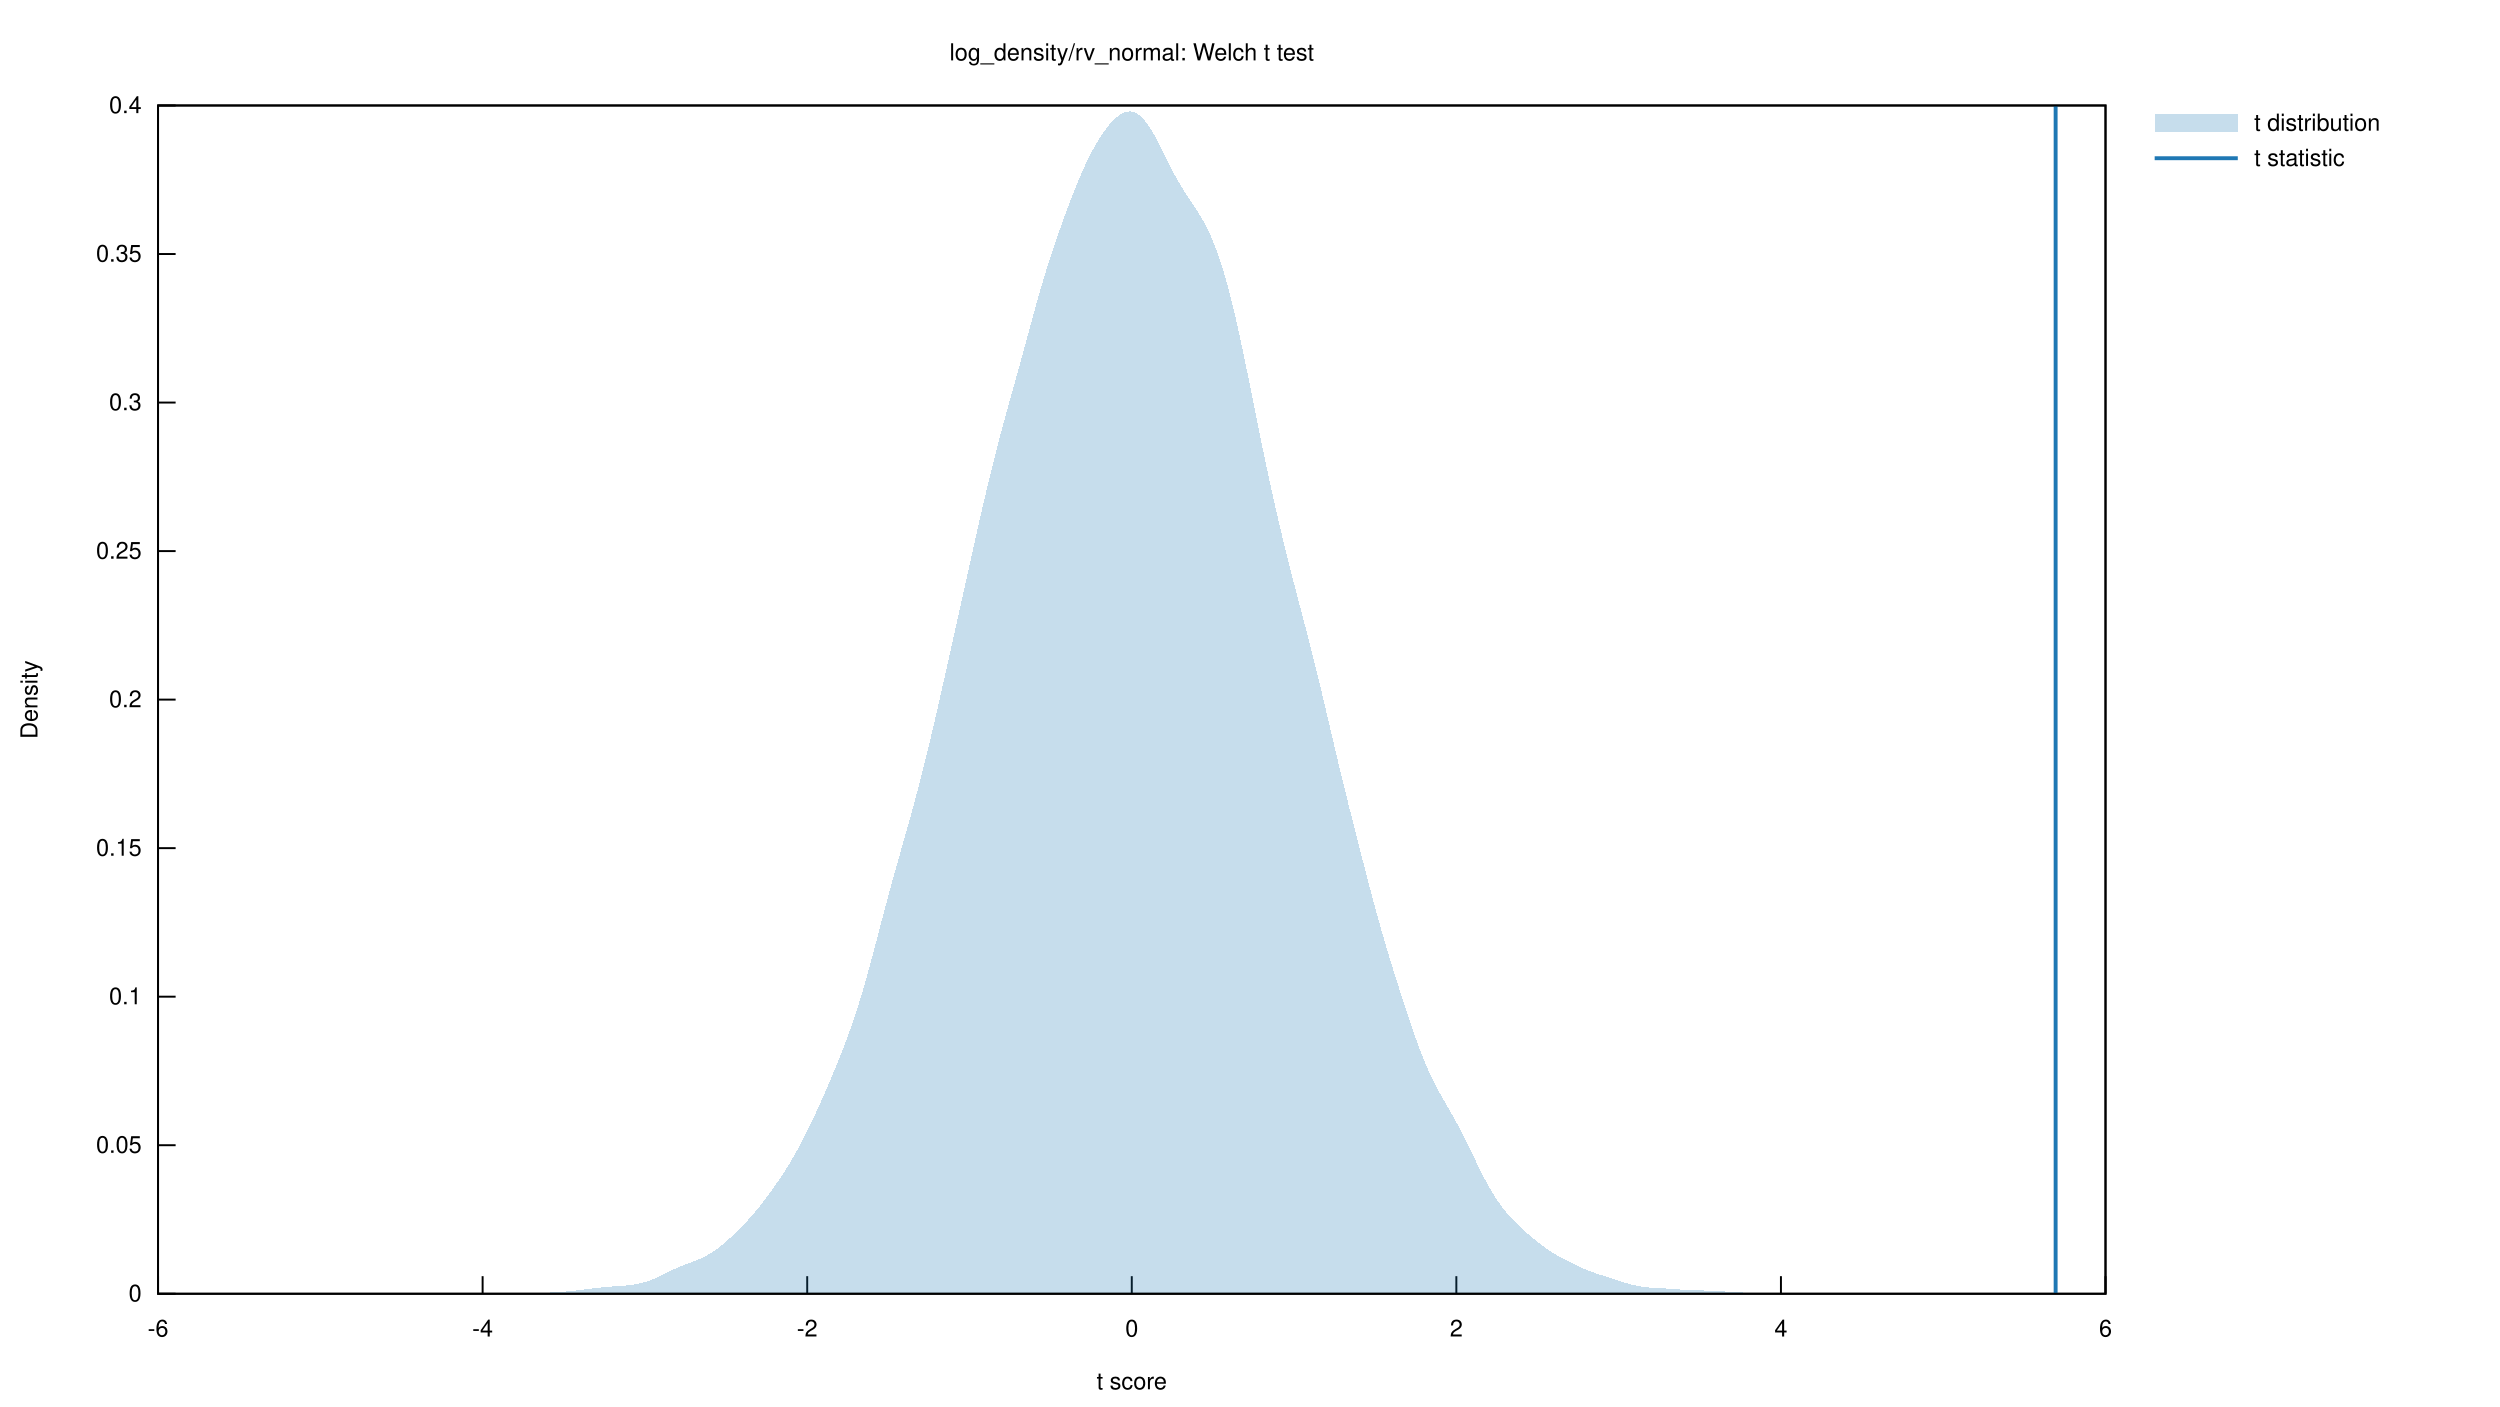
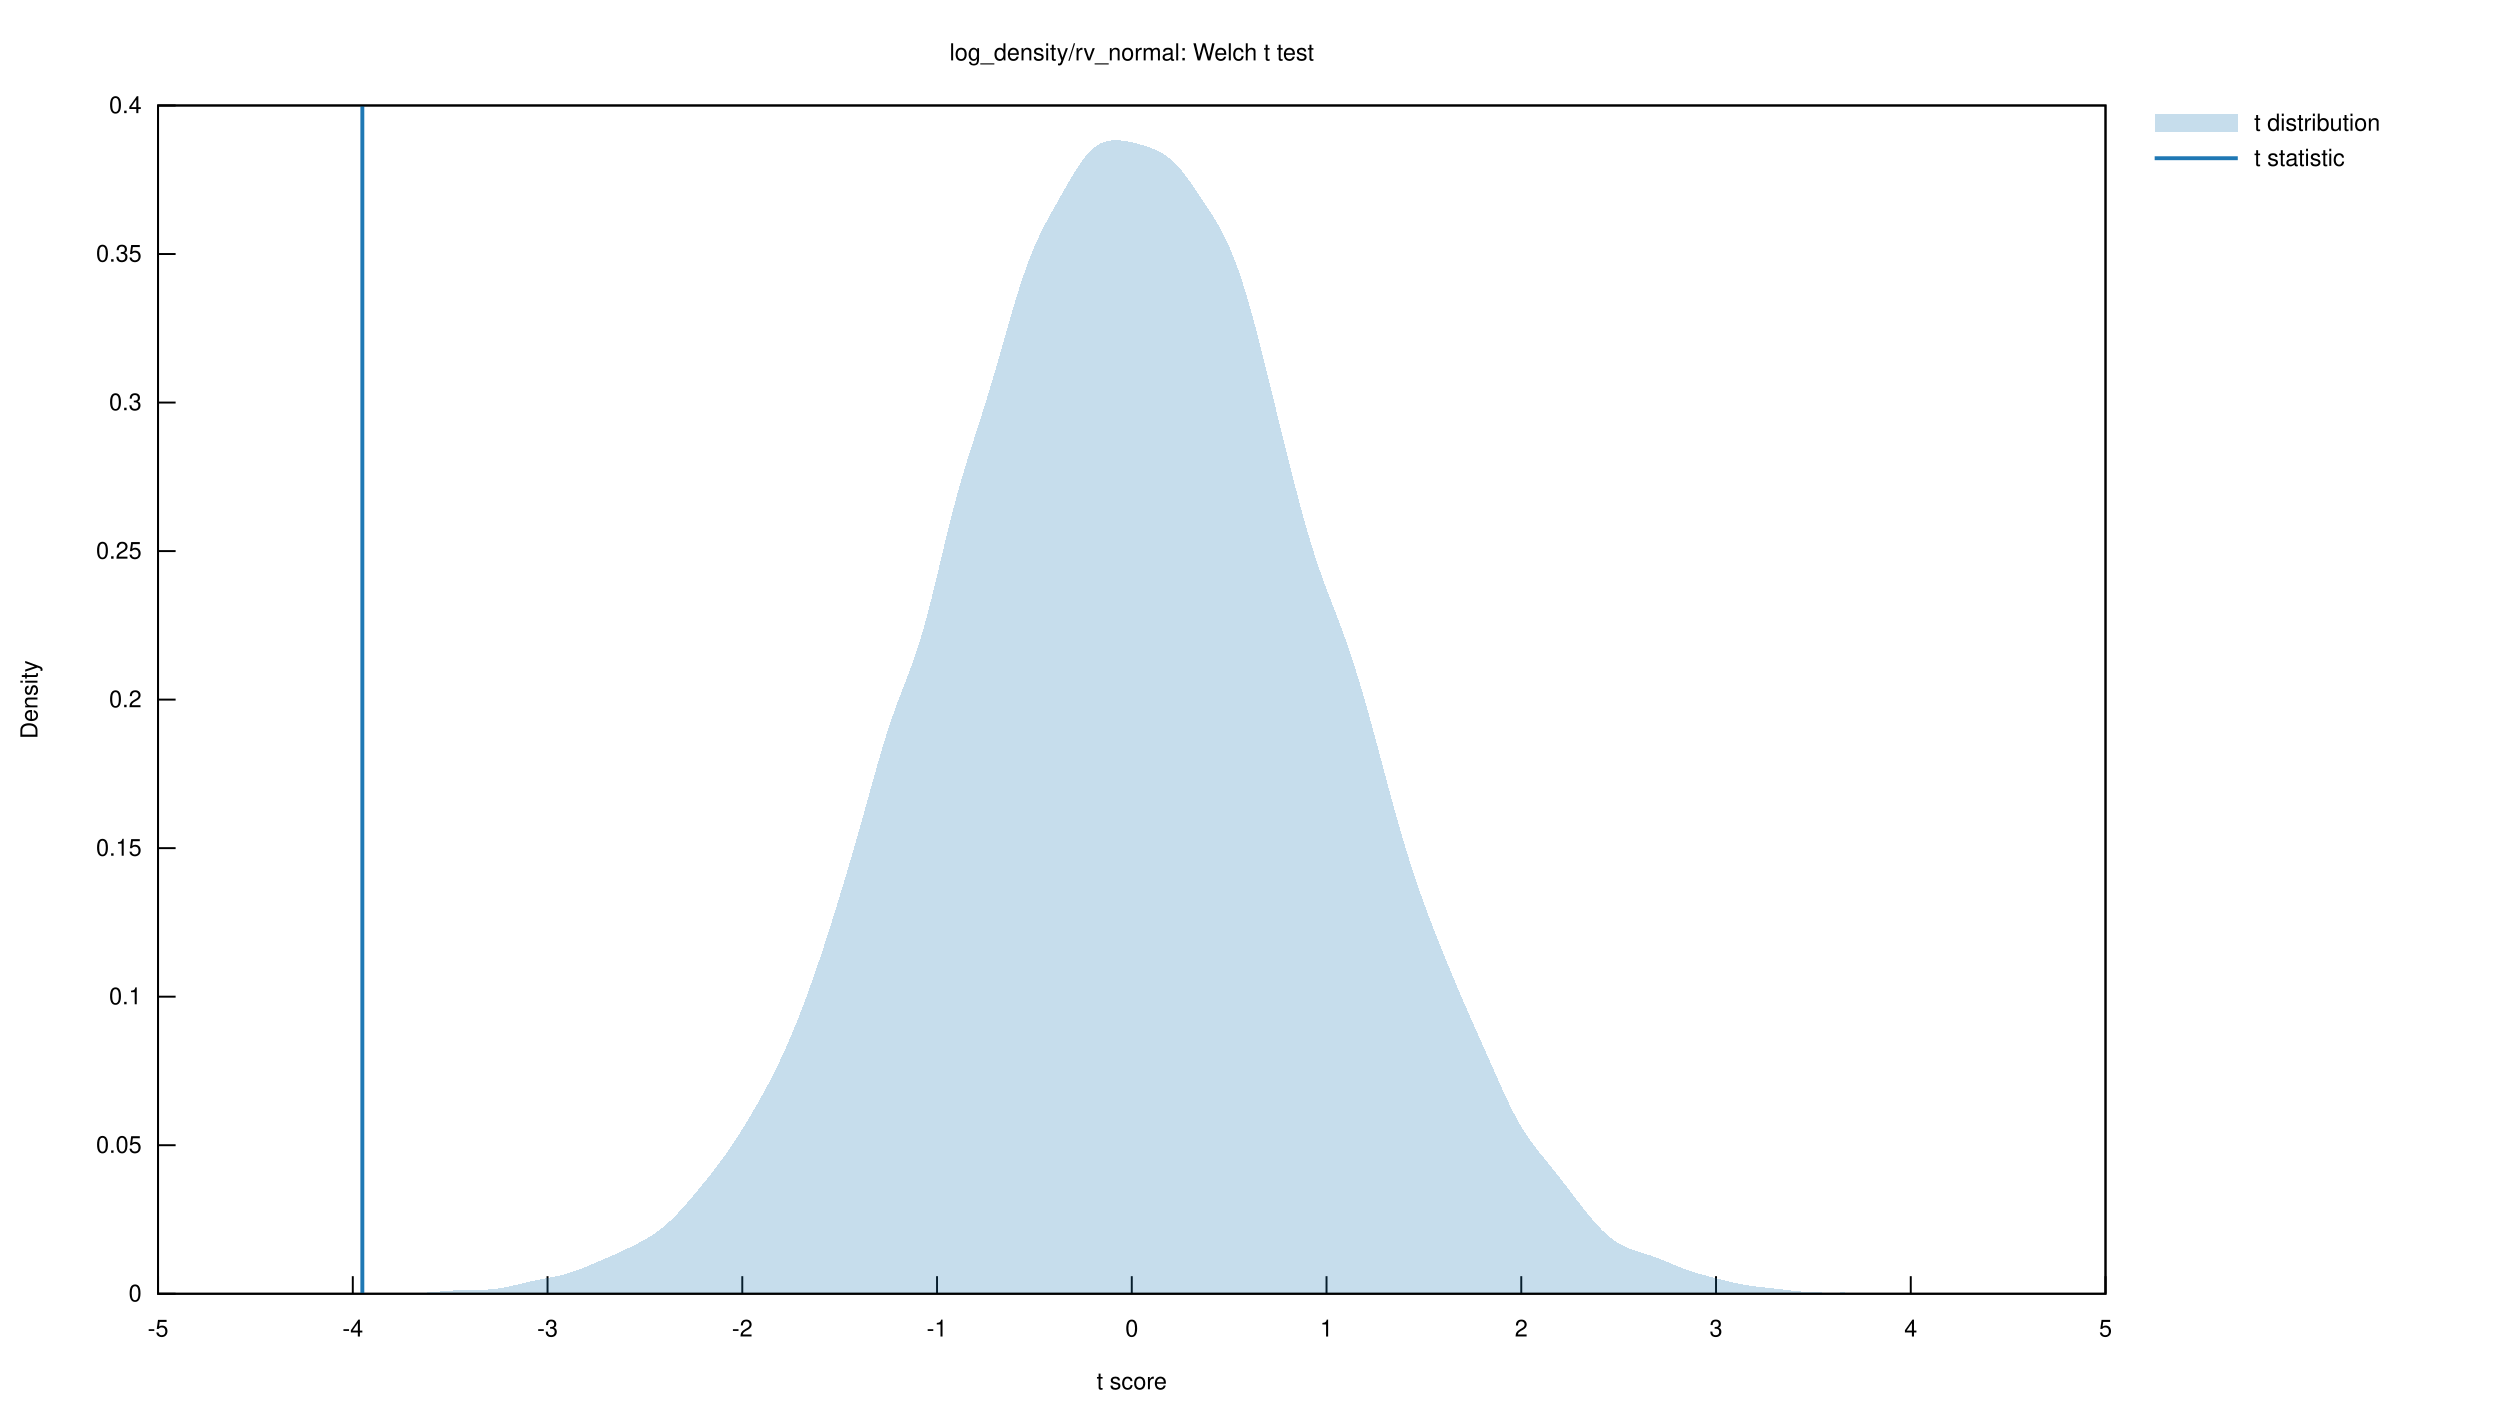
<svg xmlns="http://www.w3.org/2000/svg" xmlns:xlink="http://www.w3.org/1999/xlink" viewBox="0 0 1280 720">
  <g id="gnuplot_canvas">
    <rect x="0" y="0" width="1280" height="720" fill="none" />
    <defs>
      <circle id="gpDot" r="0.5" stroke-width="0.5" stroke="currentColor" />
      <path id="gpPt0" stroke-width="0.222" stroke="currentColor" d="M-1,0 h2 M0,-1 v2" />
      <path id="gpPt1" stroke-width="0.222" stroke="currentColor" d="M-1,-1 L1,1 M1,-1 L-1,1" />
      <path id="gpPt2" stroke-width="0.222" stroke="currentColor" d="M-1,0 L1,0 M0,-1 L0,1 M-1,-1 L1,1 M-1,1 L1,-1" />
      <rect id="gpPt3" stroke-width="0.222" stroke="currentColor" x="-1" y="-1" width="2" height="2" />
      <rect id="gpPt4" stroke-width="0.222" stroke="currentColor" fill="currentColor" x="-1" y="-1" width="2" height="2" />
      <circle id="gpPt5" stroke-width="0.222" stroke="currentColor" cx="0" cy="0" r="1" />
      <use xlink:href="#gpPt5" id="gpPt6" fill="currentColor" stroke="none" />
      <path id="gpPt7" stroke-width="0.222" stroke="currentColor" d="M0,-1.33 L-1.33,0.67 L1.33,0.67 z" />
      <use xlink:href="#gpPt7" id="gpPt8" fill="currentColor" stroke="none" />
      <use xlink:href="#gpPt7" id="gpPt9" stroke="currentColor" transform="rotate(180)" />
      <use xlink:href="#gpPt9" id="gpPt10" fill="currentColor" stroke="none" />
      <use xlink:href="#gpPt3" id="gpPt11" stroke="currentColor" transform="rotate(45)" />
      <use xlink:href="#gpPt11" id="gpPt12" fill="currentColor" stroke="none" />
      <path id="gpPt13" stroke-width="0.222" stroke="currentColor" d="M0,1.330 L1.265,0.411 L0.782,-1.067 L-0.782,-1.076 L-1.265,0.411 z" />
      <use xlink:href="#gpPt13" id="gpPt14" fill="currentColor" stroke="none" />
      <filter id="textbox" filterUnits="objectBoundingBox" x="0" y="0" height="1" width="1">
        <feFlood flood-color="white" flood-opacity="1" result="bgnd" />
        <feComposite in="SourceGraphic" in2="bgnd" operator="atop" />
      </filter>
      <filter id="greybox" filterUnits="objectBoundingBox" x="0" y="0" height="1" width="1">
        <feFlood flood-color="lightgrey" flood-opacity="1" result="grey" />
        <feComposite in="SourceGraphic" in2="grey" operator="atop" />
      </filter>
    </defs>
    <g fill="none" color="white" stroke="currentColor" stroke-width="1.00" stroke-linecap="butt" stroke-linejoin="miter">
</g>
    <g fill="none" color="black" stroke="currentColor" stroke-width="1.00" stroke-linecap="butt" stroke-linejoin="miter">
      <path stroke="black" d="M80.92,662.40 L89.92,662.40  " />
      <g transform="translate(72.53,666.30)" stroke="none" fill="black" font-family="Helvetica" font-size="12.00" text-anchor="end">
        <text>
          <tspan font-family="Helvetica"> 0</tspan>
        </text>
      </g>
    </g>
    <g fill="none" color="black" stroke="currentColor" stroke-width="1.00" stroke-linecap="butt" stroke-linejoin="miter">
      <path stroke="black" d="M80.92,586.35 L89.92,586.35  " />
      <g transform="translate(72.53,590.25)" stroke="none" fill="black" font-family="Helvetica" font-size="12.00" text-anchor="end">
        <text>
          <tspan font-family="Helvetica"> 0.05</tspan>
        </text>
      </g>
    </g>
    <g fill="none" color="black" stroke="currentColor" stroke-width="1.00" stroke-linecap="butt" stroke-linejoin="miter">
      <path stroke="black" d="M80.92,510.30 L89.92,510.30  " />
      <g transform="translate(72.53,514.20)" stroke="none" fill="black" font-family="Helvetica" font-size="12.00" text-anchor="end">
        <text>
          <tspan font-family="Helvetica"> 0.1</tspan>
        </text>
      </g>
    </g>
    <g fill="none" color="black" stroke="currentColor" stroke-width="1.00" stroke-linecap="butt" stroke-linejoin="miter">
      <path stroke="black" d="M80.92,434.25 L89.92,434.25  " />
      <g transform="translate(72.53,438.15)" stroke="none" fill="black" font-family="Helvetica" font-size="12.00" text-anchor="end">
        <text>
          <tspan font-family="Helvetica"> 0.15</tspan>
        </text>
      </g>
    </g>
    <g fill="none" color="black" stroke="currentColor" stroke-width="1.00" stroke-linecap="butt" stroke-linejoin="miter">
      <path stroke="black" d="M80.92,358.20 L89.92,358.20  " />
      <g transform="translate(72.53,362.10)" stroke="none" fill="black" font-family="Helvetica" font-size="12.00" text-anchor="end">
        <text>
          <tspan font-family="Helvetica"> 0.2</tspan>
        </text>
      </g>
    </g>
    <g fill="none" color="black" stroke="currentColor" stroke-width="1.00" stroke-linecap="butt" stroke-linejoin="miter">
      <path stroke="black" d="M80.92,282.16 L89.92,282.16  " />
      <g transform="translate(72.53,286.06)" stroke="none" fill="black" font-family="Helvetica" font-size="12.00" text-anchor="end">
        <text>
          <tspan font-family="Helvetica"> 0.25</tspan>
        </text>
      </g>
    </g>
    <g fill="none" color="black" stroke="currentColor" stroke-width="1.00" stroke-linecap="butt" stroke-linejoin="miter">
      <path stroke="black" d="M80.92,206.11 L89.92,206.11  " />
      <g transform="translate(72.53,210.01)" stroke="none" fill="black" font-family="Helvetica" font-size="12.00" text-anchor="end">
        <text>
          <tspan font-family="Helvetica"> 0.3</tspan>
        </text>
      </g>
    </g>
    <g fill="none" color="black" stroke="currentColor" stroke-width="1.00" stroke-linecap="butt" stroke-linejoin="miter">
      <path stroke="black" d="M80.92,130.06 L89.92,130.06  " />
      <g transform="translate(72.53,133.96)" stroke="none" fill="black" font-family="Helvetica" font-size="12.00" text-anchor="end">
        <text>
          <tspan font-family="Helvetica"> 0.35</tspan>
        </text>
      </g>
    </g>
    <g fill="none" color="black" stroke="currentColor" stroke-width="1.00" stroke-linecap="butt" stroke-linejoin="miter">
      <path stroke="black" d="M80.92,54.01 L89.92,54.01  " />
      <g transform="translate(72.53,57.91)" stroke="none" fill="black" font-family="Helvetica" font-size="12.00" text-anchor="end">
        <text>
          <tspan font-family="Helvetica"> 0.4</tspan>
        </text>
      </g>
    </g>
    <g fill="none" color="black" stroke="currentColor" stroke-width="1.00" stroke-linecap="butt" stroke-linejoin="miter">
      <path stroke="black" d="M80.92,662.40 L80.92,653.40  " />
      <g transform="translate(80.92,684.30)" stroke="none" fill="black" font-family="Helvetica" font-size="12.00" text-anchor="middle">
        <text>
-           <tspan font-family="Helvetica">-6</tspan>
-         </text>
-       </g>
-     </g>
-     <g fill="none" color="black" stroke="currentColor" stroke-width="1.00" stroke-linecap="butt" stroke-linejoin="miter">
-       <path stroke="black" d="M247.10,662.40 L247.10,653.40  " />
-       <g transform="translate(247.10,684.30)" stroke="none" fill="black" font-family="Helvetica" font-size="12.00" text-anchor="middle">
+           <tspan font-family="Helvetica">-5</tspan>
+         </text>
+       </g>
+     </g>
+     <g fill="none" color="black" stroke="currentColor" stroke-width="1.00" stroke-linecap="butt" stroke-linejoin="miter">
+       <path stroke="black" d="M180.63,662.40 L180.63,653.40  " />
+       <g transform="translate(180.63,684.30)" stroke="none" fill="black" font-family="Helvetica" font-size="12.00" text-anchor="middle">
        <text>
          <tspan font-family="Helvetica">-4</tspan>
        </text>
      </g>
    </g>
    <g fill="none" color="black" stroke="currentColor" stroke-width="1.00" stroke-linecap="butt" stroke-linejoin="miter">
-       <path stroke="black" d="M413.29,662.40 L413.29,653.40  " />
-       <g transform="translate(413.29,684.30)" stroke="none" fill="black" font-family="Helvetica" font-size="12.00" text-anchor="middle">
+       <path stroke="black" d="M280.34,662.40 L280.34,653.40  " />
+       <g transform="translate(280.34,684.30)" stroke="none" fill="black" font-family="Helvetica" font-size="12.00" text-anchor="middle">
+         <text>
+           <tspan font-family="Helvetica">-3</tspan>
+         </text>
+       </g>
+     </g>
+     <g fill="none" color="black" stroke="currentColor" stroke-width="1.00" stroke-linecap="butt" stroke-linejoin="miter">
+       <path stroke="black" d="M380.05,662.40 L380.05,653.40  " />
+       <g transform="translate(380.05,684.30)" stroke="none" fill="black" font-family="Helvetica" font-size="12.00" text-anchor="middle">
        <text>
          <tspan font-family="Helvetica">-2</tspan>
+         </text>
+       </g>
+     </g>
+     <g fill="none" color="black" stroke="currentColor" stroke-width="1.00" stroke-linecap="butt" stroke-linejoin="miter">
+       <path stroke="black" d="M479.76,662.40 L479.76,653.40  " />
+       <g transform="translate(479.76,684.30)" stroke="none" fill="black" font-family="Helvetica" font-size="12.00" text-anchor="middle">
+         <text>
+           <tspan font-family="Helvetica">-1</tspan>
        </text>
      </g>
    </g>
    <g fill="none" color="black" stroke="currentColor" stroke-width="1.00" stroke-linecap="butt" stroke-linejoin="miter">
      <path stroke="black" d="M579.47,662.40 L579.47,653.40  " />
      <g transform="translate(579.47,684.30)" stroke="none" fill="black" font-family="Helvetica" font-size="12.00" text-anchor="middle">
        <text>
          <tspan font-family="Helvetica"> 0</tspan>
        </text>
      </g>
    </g>
    <g fill="none" color="black" stroke="currentColor" stroke-width="1.00" stroke-linecap="butt" stroke-linejoin="miter">
-       <path stroke="black" d="M745.65,662.40 L745.65,653.40  " />
-       <g transform="translate(745.65,684.30)" stroke="none" fill="black" font-family="Helvetica" font-size="12.00" text-anchor="middle">
+       <path stroke="black" d="M679.18,662.40 L679.18,653.40  " />
+       <g transform="translate(679.18,684.30)" stroke="none" fill="black" font-family="Helvetica" font-size="12.00" text-anchor="middle">
+         <text>
+           <tspan font-family="Helvetica"> 1</tspan>
+         </text>
+       </g>
+     </g>
+     <g fill="none" color="black" stroke="currentColor" stroke-width="1.00" stroke-linecap="butt" stroke-linejoin="miter">
+       <path stroke="black" d="M778.89,662.40 L778.89,653.40  " />
+       <g transform="translate(778.89,684.30)" stroke="none" fill="black" font-family="Helvetica" font-size="12.00" text-anchor="middle">
        <text>
          <tspan font-family="Helvetica"> 2</tspan>
        </text>
      </g>
    </g>
    <g fill="none" color="black" stroke="currentColor" stroke-width="1.00" stroke-linecap="butt" stroke-linejoin="miter">
-       <path stroke="black" d="M911.84,662.40 L911.84,653.40  " />
-       <g transform="translate(911.84,684.30)" stroke="none" fill="black" font-family="Helvetica" font-size="12.00" text-anchor="middle">
+       <path stroke="black" d="M878.60,662.40 L878.60,653.40  " />
+       <g transform="translate(878.60,684.30)" stroke="none" fill="black" font-family="Helvetica" font-size="12.00" text-anchor="middle">
+         <text>
+           <tspan font-family="Helvetica"> 3</tspan>
+         </text>
+       </g>
+     </g>
+     <g fill="none" color="black" stroke="currentColor" stroke-width="1.00" stroke-linecap="butt" stroke-linejoin="miter">
+       <path stroke="black" d="M978.31,662.40 L978.31,653.40  " />
+       <g transform="translate(978.31,684.30)" stroke="none" fill="black" font-family="Helvetica" font-size="12.00" text-anchor="middle">
        <text>
          <tspan font-family="Helvetica"> 4</tspan>
        </text>
      </g>
    </g>
    <g fill="none" color="black" stroke="currentColor" stroke-width="1.00" stroke-linecap="butt" stroke-linejoin="miter">
      <path stroke="black" d="M1078.02,662.40 L1078.02,653.40  " />
      <g transform="translate(1078.02,684.30)" stroke="none" fill="black" font-family="Helvetica" font-size="12.00" text-anchor="middle">
        <text>
-           <tspan font-family="Helvetica"> 6</tspan>
+           <tspan font-family="Helvetica"> 5</tspan>
        </text>
      </g>
    </g>
    <g fill="none" color="black" stroke="currentColor" stroke-width="1.00" stroke-linecap="butt" stroke-linejoin="miter">
</g>
    <g fill="none" color="black" stroke="currentColor" stroke-width="1.00" stroke-linecap="butt" stroke-linejoin="miter">
      <path stroke="black" d="M80.92,54.01 L80.92,662.40 L1078.02,662.40 L1078.02,54.01 L80.92,54.01 Z  " />
    </g>
    <g fill="none" color="black" stroke="currentColor" stroke-width="1.00" stroke-linecap="butt" stroke-linejoin="miter">
</g>
    <g id="gnuplot_plot_1">
      <g fill="none" color="black" stroke="currentColor" stroke-width="1.00" stroke-linecap="butt" stroke-linejoin="miter">
        <g transform="translate(1154.14,66.91)" stroke="none" fill="black" font-family="Helvetica" font-size="12.00" text-anchor="start">
          <text>
            <tspan font-family="Helvetica">t distribution</tspan>
          </text>
        </g>
      </g>
      <g fill="none" color="black" stroke="currentColor" stroke-width="1.00" stroke-linecap="butt" stroke-linejoin="miter">
        <g stroke="none" shape-rendering="crispEdges">
          <polygon fill="rgb( 31, 120, 180)" fill-opacity="0.25" points="1103.19,67.51 1145.75,67.51 1145.75,58.51 1103.19,58.51 " />
-           <polygon fill="rgb( 31, 120, 180)" fill-opacity="0.25" points="210.88,662.40 212.39,662.40 213.90,662.40 215.41,662.40 216.92,662.40 218.43,662.39 219.93,662.39 221.44,662.39 222.95,662.38 224.46,662.38 225.97,662.37 227.48,662.37 228.98,662.36 230.49,662.35 232.00,662.34 233.51,662.34 235.02,662.33 236.53,662.32 238.03,662.32 239.54,662.31 241.05,662.31 242.56,662.31 244.07,662.31 245.58,662.31 247.09,662.31 248.59,662.31 250.10,662.31 251.61,662.31 253.12,662.31 254.63,662.30 256.14,662.30 257.64,662.29 259.15,662.28 260.66,662.26 262.17,662.24 263.68,662.22 265.19,662.19 266.69,662.16 268.20,662.13 269.71,662.10 271.22,662.06 272.73,662.03 274.24,661.99 275.75,661.95 277.25,661.91 278.76,661.87 280.27,661.81 281.78,661.76 283.29,661.69 284.80,661.61 286.30,661.52 287.81,661.42 289.32,661.30 290.83,661.17 292.34,661.03 293.85,660.87 295.36,660.70 296.86,660.52 298.37,660.33 299.88,660.14 301.39,659.94 302.90,659.74 304.41,659.56 305.91,659.38 307.42,659.21 308.93,659.06 310.44,658.93 311.95,658.80 313.46,658.69 314.96,658.59 316.47,658.48 317.98,658.38 319.49,658.26 321.00,658.13 322.51,657.97 324.02,657.77 325.52,657.53 327.03,657.24 328.54,656.89 330.05,656.48 331.56,655.99 333.07,655.44 334.57,654.83 336.08,654.16 337.59,653.45 339.10,652.71 340.61,651.97 342.12,651.22 343.62,650.50 345.13,649.80 346.64,649.13 348.15,648.49 349.66,647.89 351.17,647.30 352.68,646.73 354.18,646.17 355.69,645.59 357.20,644.98 358.71,644.34 360.22,643.64 361.73,642.87 363.23,642.03 364.74,641.09 366.25,640.08 367.76,638.97 369.27,637.79 370.78,636.53 372.29,635.22 373.79,633.85 375.30,632.44 376.81,631.00 378.32,629.51 379.83,627.99 381.34,626.43 382.84,624.81 384.35,623.13 385.86,621.39 387.37,619.58 388.88,617.71 390.39,615.78 391.89,613.80 393.40,611.77 394.91,609.70 396.42,607.59 397.93,605.43 399.44,603.22 400.95,600.94 402.45,598.60 403.96,596.17 405.47,593.65 406.98,591.03 408.49,588.32 410.00,585.52 411.50,582.62 413.01,579.63 414.52,576.55 416.03,573.39 417.54,570.16 419.05,566.86 420.55,563.50 422.06,560.07 423.57,556.60 425.08,553.07 426.59,549.49 428.10,545.84 429.61,542.13 431.11,538.33 432.62,534.42 434.13,530.38 435.64,526.19 437.15,521.82 438.66,517.24 440.16,512.46 441.67,507.45 443.18,502.24 444.69,496.83 446.20,491.27 447.71,485.59 449.22,479.84 450.72,474.07 452.23,468.32 453.74,462.64 455.25,457.04 456.76,451.53 458.27,446.11 459.77,440.75 461.28,435.43 462.79,430.12 464.30,424.79 465.81,419.40 467.32,413.92 468.82,408.33 470.33,402.62 471.84,396.78 473.35,390.79 474.86,384.66 476.37,378.39 477.88,372.00 479.38,365.49 480.89,358.88 482.40,352.20 483.91,345.47 485.42,338.69 486.93,331.90 488.43,325.10 489.94,318.30 491.45,311.50 492.96,304.70 494.47,297.90 495.98,291.11 497.49,284.33 498.99,277.58 500.50,270.88 502.01,264.24 503.52,257.70 505.03,251.27 506.54,244.97 508.04,238.83 509.55,232.83 511.06,226.99 512.57,221.28 514.08,215.69 515.59,210.19 517.09,204.75 518.60,199.33 520.11,193.92 521.62,188.48 523.13,183.00 524.64,177.49 526.15,171.95 527.65,166.41 529.16,160.90 530.67,155.45 532.18,150.11 533.69,144.91 535.20,139.87 536.70,135.01 538.21,130.32 539.72,125.80 541.23,121.41 542.74,117.14 544.25,112.96 545.75,108.86 547.26,104.83 548.77,100.88 550.28,97.03 551.79,93.29 553.30,89.70 554.81,86.26 556.31,83.00 557.82,79.92 559.33,77.03 560.84,74.32 562.35,71.78 563.86,69.41 565.36,67.21 566.87,65.19 568.38,63.34 569.89,61.69 571.40,60.26 572.91,59.05 574.42,58.11 575.92,57.45 577.43,57.10 578.94,57.07 580.45,57.39 581.96,58.07 583.47,59.10 584.97,60.49 586.48,62.22 587.99,64.26 589.50,66.60 591.01,69.18 592.52,71.97 594.02,74.91 595.53,77.93 597.04,80.99 598.55,84.03 600.06,86.98 601.57,89.83 603.08,92.54 604.58,95.10 606.09,97.54 607.60,99.87 609.11,102.13 610.62,104.38 612.13,106.65 613.63,109.02 615.14,111.51 616.65,114.20 618.16,117.12 619.67,120.32 621.18,123.83 622.68,127.68 624.19,131.90 625.70,136.52 627.21,141.53 628.72,146.94 630.23,152.73 631.74,158.90 633.24,165.41 634.75,172.21 636.26,179.28 637.77,186.54 639.28,193.95 640.79,201.44 642.29,208.95 643.80,216.44 645.31,223.86 646.82,231.17 648.33,238.35 649.84,245.39 651.35,252.28 652.85,259.01 654.36,265.58 655.87,272.01 657.38,278.29 658.89,284.43 660.40,290.45 661.90,296.36 663.41,302.17 664.92,307.93 666.43,313.65 667.94,319.39 669.45,325.17 670.95,331.02 672.46,336.98 673.97,343.05 675.48,349.25 676.99,355.55 678.50,361.94 680.01,368.39 681.51,374.85 683.02,381.29 684.53,387.68 686.04,393.99 687.55,400.22 689.06,406.36 690.56,412.43 692.07,418.42 693.58,424.37 695.09,430.29 696.60,436.18 698.11,442.05 699.61,447.88 701.12,453.66 702.63,459.37 704.14,464.98 705.65,470.48 707.16,475.85 708.67,481.09 710.17,486.20 711.68,491.18 713.19,496.07 714.70,500.87 716.21,505.61 717.72,510.29 719.22,514.93 720.73,519.51 722.24,524.01 723.75,528.42 725.26,532.69 726.77,536.81 728.28,540.74 729.78,544.46 731.29,547.95 732.80,551.24 734.31,554.32 735.82,557.22 737.33,559.98 738.83,562.65 740.34,565.26 741.85,567.85 743.36,570.48 744.87,573.16 746.38,575.92 747.88,578.77 749.39,581.72 750.90,584.75 752.41,587.85 753.92,590.98 755.43,594.11 756.94,597.21 758.44,600.25 759.95,603.20 761.46,606.02 762.97,608.70 764.48,611.24 765.99,613.61 767.49,615.83 769.00,617.90 770.51,619.83 772.02,621.63 773.53,623.33 775.04,624.93 776.54,626.45 778.05,627.92 779.56,629.33 781.07,630.69 782.58,632.02 784.09,633.31 785.60,634.56 787.10,635.77 788.61,636.94 790.12,638.06 791.63,639.14 793.14,640.16 794.65,641.14 796.15,642.07 797.66,642.95 799.17,643.80 800.68,644.62 802.19,645.41 803.70,646.18 805.21,646.93 806.71,647.65 808.22,648.36 809.73,649.04 811.24,649.69 812.75,650.31 814.26,650.91 815.76,651.47 817.27,652.00 818.78,652.50 820.29,652.99 821.80,653.47 823.31,653.95 824.81,654.43 826.32,654.91 827.83,655.40 829.34,655.88 830.85,656.37 832.36,656.83 833.87,657.28 835.37,657.69 836.88,658.06 838.39,658.38 839.90,658.66 841.41,658.88 842.92,659.06 844.42,659.20 845.93,659.32 847.44,659.41 848.95,659.49 850.46,659.57 851.97,659.65 853.47,659.74 854.98,659.84 856.49,659.95 858.00,660.06 859.51,660.17 861.02,660.28 862.53,660.38 864.03,660.46 865.54,660.53 867.05,660.59 868.56,660.64 870.07,660.67 871.58,660.71 873.08,660.75 874.59,660.79 876.10,660.84 877.61,660.90 879.12,660.98 880.63,661.07 882.14,661.17 883.64,661.27 885.15,661.37 886.66,661.47 888.17,661.56 889.68,661.64 891.19,661.71 892.69,661.78 894.20,661.84 895.71,661.89 897.22,661.93 898.73,661.97 900.24,662.01 901.74,662.05 903.25,662.09 904.76,662.13 906.27,662.16 907.78,662.19 909.29,662.22 910.80,662.25 912.30,662.27 913.81,662.29 915.32,662.31 916.83,662.32 918.34,662.33 919.85,662.34 921.35,662.35 922.86,662.35 924.37,662.36 925.88,662.36 927.39,662.36 928.90,662.35 930.40,662.35 931.91,662.35 933.42,662.34 934.93,662.34 936.44,662.34 937.95,662.34 939.46,662.34 940.96,662.35 942.47,662.35 943.98,662.36 945.49,662.36 947.00,662.37 948.51,662.37 950.01,662.38 951.52,662.38 953.03,662.39 954.54,662.39 956.05,662.39 957.56,662.40 959.07,662.40 960.57,662.40 962.08,662.40 963.59,662.40 963.59,662.40 962.08,662.40 960.57,662.40 959.07,662.40 957.56,662.40 956.05,662.40 954.54,662.40 953.03,662.40 951.52,662.40 950.01,662.40 948.51,662.40 947.00,662.40 945.49,662.40 943.98,662.40 942.47,662.40 940.96,662.40 939.46,662.40 937.95,662.40 936.44,662.40 934.93,662.40 933.42,662.40 931.91,662.40 930.40,662.40 928.90,662.40 927.39,662.40 925.88,662.40 924.37,662.40 922.86,662.40 921.35,662.40 919.85,662.40 918.34,662.40 916.83,662.40 915.32,662.40 913.81,662.40 912.30,662.40 910.80,662.40 909.29,662.40 907.78,662.40 906.27,662.40 904.76,662.40 903.25,662.40 901.74,662.40 900.24,662.40 898.73,662.40 897.22,662.40 895.71,662.40 894.20,662.40 892.69,662.40 891.19,662.40 889.68,662.40 888.17,662.40 886.66,662.40 885.15,662.40 883.64,662.40 882.14,662.40 880.63,662.40 879.12,662.40 877.61,662.40 876.10,662.40 874.59,662.40 873.08,662.40 871.58,662.40 870.07,662.40 868.56,662.40 867.05,662.40 865.54,662.40 864.03,662.40 862.53,662.40 861.02,662.40 859.51,662.40 858.00,662.40 856.49,662.40 854.98,662.40 853.47,662.40 851.97,662.40 850.46,662.40 848.95,662.40 847.44,662.40 845.93,662.40 844.42,662.40 842.92,662.40 841.41,662.40 839.90,662.40 838.39,662.40 836.88,662.40 835.37,662.40 833.87,662.40 832.36,662.40 830.85,662.40 829.34,662.40 827.83,662.40 826.32,662.40 824.81,662.40 823.31,662.40 821.80,662.40 820.29,662.40 818.78,662.40 817.27,662.40 815.76,662.40 814.26,662.40 812.75,662.40 811.24,662.40 809.73,662.40 808.22,662.40 806.71,662.40 805.21,662.40 803.70,662.40 802.19,662.40 800.68,662.40 799.17,662.40 797.66,662.40 796.15,662.40 794.65,662.40 793.14,662.40 791.63,662.40 790.12,662.40 788.61,662.40 787.10,662.40 785.60,662.40 784.09,662.40 782.58,662.40 781.07,662.40 779.56,662.40 778.05,662.40 776.54,662.40 775.04,662.40 773.53,662.40 772.02,662.40 770.51,662.40 769.00,662.40 767.49,662.40 765.99,662.40 764.48,662.40 762.97,662.40 761.46,662.40 759.95,662.40 758.44,662.40 756.94,662.40 755.43,662.40 753.92,662.40 752.41,662.40 750.90,662.40 749.39,662.40 747.88,662.40 746.38,662.40 744.87,662.40 743.36,662.40 741.85,662.40 740.34,662.40 738.83,662.40 737.33,662.40 735.82,662.40 734.31,662.40 732.80,662.40 731.29,662.40 729.78,662.40 728.28,662.40 726.77,662.40 725.26,662.40 723.75,662.40 722.24,662.40 720.73,662.40 719.22,662.40 717.72,662.40 716.21,662.40 714.70,662.40 713.19,662.40 711.68,662.40 710.17,662.40 708.67,662.40 707.16,662.40 705.65,662.40 704.14,662.40 702.63,662.40 701.12,662.40 699.61,662.40 698.11,662.40 696.60,662.40 695.09,662.40 693.58,662.40 692.07,662.40 690.56,662.40 689.06,662.40 687.55,662.40 686.04,662.40 684.53,662.40 683.02,662.40 681.51,662.40 680.01,662.40 678.50,662.40 676.99,662.40 675.48,662.40 673.97,662.40 672.46,662.40 670.95,662.40 669.45,662.40 667.94,662.40 666.43,662.40 664.92,662.40 663.41,662.40 661.90,662.40 660.40,662.40 658.89,662.40 657.38,662.40 655.87,662.40 654.36,662.40 652.85,662.40 651.35,662.40 649.84,662.40 648.33,662.40 646.82,662.40 645.31,662.40 643.80,662.40 642.29,662.40 640.79,662.40 639.28,662.40 637.77,662.40 636.26,662.40 634.75,662.40 633.24,662.40 631.74,662.40 630.23,662.40 628.72,662.40 627.21,662.40 625.70,662.40 624.19,662.40 622.68,662.40 621.18,662.40 619.67,662.40 618.16,662.40 616.65,662.40 615.14,662.40 613.63,662.40 612.13,662.40 610.62,662.40 609.11,662.40 607.60,662.40 606.09,662.40 604.58,662.40 603.08,662.40 601.57,662.40 600.06,662.40 598.55,662.40 597.04,662.40 595.53,662.40 594.02,662.40 592.52,662.40 591.01,662.40 589.50,662.40 587.99,662.40 586.48,662.40 584.97,662.40 583.47,662.40 581.96,662.40 580.45,662.40 578.94,662.40 577.43,662.40 575.92,662.40 574.42,662.40 572.91,662.40 571.40,662.40 569.89,662.40 568.38,662.40 566.87,662.40 565.36,662.40 563.86,662.40 562.35,662.40 560.84,662.40 559.33,662.40 557.82,662.40 556.31,662.40 554.81,662.40 553.30,662.40 551.79,662.40 550.28,662.40 548.77,662.40 547.26,662.40 545.75,662.40 544.25,662.40 542.74,662.40 541.23,662.40 539.72,662.40 538.21,662.40 536.70,662.40 535.20,662.40 533.69,662.40 532.18,662.40 530.67,662.40 529.16,662.40 527.65,662.40 526.15,662.40 524.64,662.40 523.13,662.40 521.62,662.40 520.11,662.40 518.60,662.40 517.09,662.40 515.59,662.40 514.08,662.40 512.57,662.40 511.06,662.40 509.55,662.40 508.04,662.40 506.54,662.40 505.03,662.40 503.52,662.40 502.01,662.40 500.50,662.40 498.99,662.40 497.49,662.40 495.98,662.40 494.47,662.40 492.96,662.40 491.45,662.40 489.94,662.40 488.43,662.40 486.93,662.40 485.42,662.40 483.91,662.40 482.40,662.40 480.89,662.40 479.38,662.40 477.88,662.40 476.37,662.40 474.86,662.40 473.35,662.40 471.84,662.40 470.33,662.40 468.82,662.40 467.32,662.40 465.81,662.40 464.30,662.40 462.79,662.40 461.28,662.40 459.77,662.40 458.27,662.40 456.76,662.40 455.25,662.40 453.74,662.40 452.23,662.40 450.72,662.40 449.22,662.40 447.71,662.40 446.20,662.40 444.69,662.40 443.18,662.40 441.67,662.40 440.16,662.40 438.66,662.40 437.15,662.40 435.64,662.40 434.13,662.40 432.62,662.40 431.11,662.40 429.61,662.40 428.10,662.40 426.59,662.40 425.08,662.40 423.57,662.40 422.06,662.40 420.55,662.40 419.05,662.40 417.54,662.40 416.03,662.40 414.52,662.40 413.01,662.40 411.50,662.40 410.00,662.40 408.49,662.40 406.98,662.40 405.47,662.40 403.96,662.40 402.45,662.40 400.95,662.40 399.44,662.40 397.93,662.40 396.42,662.40 394.91,662.40 393.40,662.40 391.89,662.40 390.39,662.40 388.88,662.40 387.37,662.40 385.86,662.40 384.35,662.40 382.84,662.40 381.34,662.40 379.83,662.40 378.32,662.40 376.81,662.40 375.30,662.40 373.79,662.40 372.29,662.40 370.78,662.40 369.27,662.40 367.76,662.40 366.25,662.40 364.74,662.40 363.23,662.40 361.73,662.40 360.22,662.40 358.71,662.40 357.20,662.40 355.69,662.40 354.18,662.40 352.68,662.40 351.17,662.40 349.66,662.40 348.15,662.40 346.64,662.40 345.13,662.40 343.62,662.40 342.12,662.40 340.61,662.40 339.10,662.40 337.59,662.40 336.08,662.40 334.57,662.40 333.07,662.40 331.56,662.40 330.05,662.40 328.54,662.40 327.03,662.40 325.52,662.40 324.02,662.40 322.51,662.40 321.00,662.40 319.49,662.40 317.98,662.40 316.47,662.40 314.96,662.40 313.46,662.40 311.95,662.40 310.44,662.40 308.93,662.40 307.42,662.40 305.91,662.40 304.41,662.40 302.90,662.40 301.39,662.40 299.88,662.40 298.37,662.40 296.86,662.40 295.36,662.40 293.85,662.40 292.34,662.40 290.83,662.40 289.32,662.40 287.81,662.40 286.30,662.40 284.80,662.40 283.29,662.40 281.78,662.40 280.27,662.40 278.76,662.40 277.25,662.40 275.75,662.40 274.24,662.40 272.73,662.40 271.22,662.40 269.71,662.40 268.20,662.40 266.69,662.40 265.19,662.40 263.68,662.40 262.17,662.40 260.66,662.40 259.15,662.40 257.64,662.40 256.14,662.40 254.63,662.40 253.12,662.40 251.61,662.40 250.10,662.40 248.59,662.40 247.09,662.40 245.58,662.40 244.07,662.40 242.56,662.40 241.05,662.40 239.54,662.40 238.03,662.40 236.53,662.40 235.02,662.40 233.51,662.40 232.00,662.40 230.49,662.40 228.98,662.40 227.48,662.40 225.97,662.40 224.46,662.40 222.95,662.40 221.44,662.40 219.93,662.40 218.43,662.40 216.92,662.40 215.41,662.40 213.90,662.40 212.39,662.40 210.88,662.40 " />
+           <polygon fill="rgb( 31, 120, 180)" fill-opacity="0.25" points="85.86,662.40 87.74,662.40 89.63,662.40 91.52,662.39 93.41,662.39 95.30,662.39 97.19,662.38 99.08,662.38 100.97,662.37 102.85,662.36 104.74,662.35 106.63,662.33 108.52,662.32 110.41,662.31 112.30,662.30 114.19,662.29 116.08,662.29 117.96,662.29 119.85,662.29 121.74,662.29 123.63,662.30 125.52,662.31 127.41,662.32 129.30,662.34 131.19,662.35 133.07,662.36 134.96,662.37 136.85,662.37 138.74,662.38 140.63,662.38 142.52,662.38 144.41,662.38 146.30,662.38 148.18,662.38 150.07,662.37 151.96,662.36 153.85,662.36 155.74,662.35 157.63,662.34 159.52,662.33 161.41,662.32 163.29,662.31 165.18,662.30 167.07,662.29 168.96,662.28 170.85,662.27 172.74,662.26 174.63,662.25 176.52,662.25 178.40,662.24 180.29,662.23 182.18,662.23 184.07,662.23 185.96,662.22 187.85,662.22 189.74,662.22 191.62,662.23 193.51,662.23 195.40,662.23 197.29,662.23 199.18,662.23 201.07,662.23 202.96,662.22 204.85,662.20 206.73,662.18 208.62,662.15 210.51,662.11 212.40,662.06 214.29,661.99 216.18,661.90 218.07,661.79 219.96,661.66 221.84,661.51 223.73,661.36 225.62,661.20 227.51,661.04 229.40,660.89 231.29,660.76 233.18,660.65 235.07,660.57 236.95,660.52 238.84,660.48 240.73,660.46 242.62,660.45 244.51,660.43 246.40,660.39 248.29,660.32 250.18,660.20 252.06,660.04 253.95,659.83 255.84,659.56 257.73,659.25 259.62,658.88 261.51,658.47 263.40,658.04 265.29,657.59 267.17,657.13 269.06,656.67 270.95,656.23 272.84,655.81 274.73,655.41 276.62,655.03 278.51,654.66 280.40,654.31 282.28,653.95 284.17,653.57 286.06,653.16 287.95,652.70 289.84,652.19 291.73,651.63 293.62,651.00 295.51,650.33 297.39,649.61 299.28,648.86 301.17,648.09 303.06,647.30 304.95,646.50 306.84,645.70 308.73,644.89 310.61,644.08 312.50,643.25 314.39,642.42 316.28,641.57 318.17,640.70 320.06,639.81 321.95,638.91 323.84,637.99 325.72,637.04 327.61,636.06 329.50,635.03 331.39,633.94 333.28,632.78 335.17,631.53 337.06,630.18 338.95,628.72 340.83,627.15 342.72,625.46 344.61,623.65 346.50,621.74 348.39,619.73 350.28,617.64 352.17,615.48 354.06,613.27 355.94,611.01 357.83,608.72 359.72,606.41 361.61,604.07 363.50,601.70 365.39,599.30 367.28,596.84 369.17,594.32 371.05,591.72 372.94,589.04 374.83,586.27 376.72,583.41 378.61,580.46 380.50,577.44 382.39,574.34 384.28,571.17 386.16,567.94 388.05,564.65 389.94,561.28 391.83,557.84 393.72,554.30 395.61,550.65 397.50,546.87 399.39,542.95 401.27,538.87 403.16,534.64 405.05,530.24 406.94,525.69 408.83,520.98 410.72,516.11 412.61,511.10 414.49,505.94 416.38,500.63 418.27,495.18 420.16,489.58 422.05,483.86 423.94,478.01 425.83,472.05 427.72,465.99 429.60,459.86 431.49,453.64 433.38,447.35 435.27,440.98 437.16,434.52 439.05,427.95 440.94,421.28 442.83,414.53 444.71,407.72 446.60,400.91 448.49,394.18 450.38,387.59 452.27,381.23 454.16,375.16 456.05,369.42 457.94,363.99 459.82,358.85 461.71,353.90 463.60,349.03 465.49,344.09 467.38,338.95 469.27,333.47 471.16,327.55 473.05,321.14 474.93,314.23 476.82,306.88 478.71,299.20 480.60,291.30 482.49,283.35 484.38,275.47 486.27,267.80 488.16,260.42 490.04,253.37 491.93,246.67 493.82,240.27 495.71,234.12 497.60,228.15 499.49,222.26 501.38,216.38 503.27,210.43 505.15,204.38 507.04,198.19 508.93,191.85 510.82,185.37 512.71,178.79 514.60,172.16 516.49,165.55 518.38,159.04 520.26,152.72 522.15,146.67 524.04,140.95 525.93,135.61 527.82,130.66 529.71,126.09 531.60,121.87 533.48,117.96 535.37,114.28 537.26,110.77 539.15,107.36 541.04,104.01 542.93,100.67 544.82,97.35 546.71,94.05 548.59,90.81 550.48,87.68 552.37,84.72 554.26,82.00 556.15,79.58 558.04,77.48 559.93,75.74 561.82,74.36 563.70,73.31 565.59,72.57 567.48,72.09 569.37,71.84 571.26,71.77 573.15,71.85 575.04,72.06 576.93,72.35 578.81,72.72 580.70,73.15 582.59,73.63 584.48,74.15 586.37,74.73 588.26,75.35 590.15,76.06 592.04,76.87 593.92,77.80 595.81,78.90 597.70,80.20 599.59,81.72 601.48,83.47 603.37,85.46 605.26,87.68 607.15,90.10 609.03,92.67 610.92,95.36 612.81,98.12 614.70,100.93 616.59,103.76 618.48,106.64 620.37,109.58 622.26,112.64 624.14,115.89 626.03,119.38 627.92,123.19 629.81,127.36 631.70,131.95 633.59,136.97 635.48,142.45 637.36,148.37 639.25,154.71 641.14,161.42 643.03,168.45 644.92,175.74 646.81,183.22 648.70,190.82 650.59,198.50 652.47,206.21 654.36,213.91 656.25,221.59 658.14,229.22 660.03,236.79 661.92,244.26 663.81,251.60 665.70,258.76 667.58,265.69 669.47,272.35 671.36,278.68 673.25,284.68 675.14,290.36 677.03,295.73 678.92,300.87 680.81,305.85 682.69,310.75 684.58,315.67 686.47,320.69 688.36,325.86 690.25,331.24 692.14,336.86 694.03,342.72 695.92,348.83 697.80,355.17 699.69,361.73 701.58,368.48 703.47,375.39 705.36,382.42 707.25,389.52 709.14,396.63 711.03,403.70 712.91,410.68 714.80,417.51 716.69,424.17 718.58,430.61 720.47,436.83 722.36,442.82 724.25,448.60 726.14,454.16 728.02,459.54 729.91,464.76 731.80,469.83 733.69,474.77 735.58,479.61 737.47,484.37 739.36,489.05 741.25,493.68 743.13,498.25 745.02,502.76 746.91,507.22 748.80,511.62 750.69,515.97 752.58,520.27 754.47,524.54 756.35,528.79 758.24,533.03 760.13,537.29 762.02,541.56 763.91,545.83 765.80,550.11 767.69,554.36 769.58,558.53 771.46,562.61 773.35,566.53 775.24,570.26 777.13,573.76 779.02,577.03 780.91,580.07 782.80,582.88 784.69,585.51 786.57,588.00 788.46,590.38 790.35,592.71 792.24,595.03 794.13,597.36 796.02,599.71 797.91,602.10 799.80,604.53 801.68,606.98 803.57,609.44 805.46,611.92 807.35,614.38 809.24,616.83 811.13,619.24 813.02,621.61 814.91,623.90 816.79,626.10 818.68,628.18 820.57,630.12 822.46,631.91 824.35,633.52 826.24,634.96 828.13,636.22 830.02,637.31 831.90,638.26 833.79,639.08 835.68,639.79 837.57,640.44 839.46,641.04 841.35,641.63 843.24,642.22 845.13,642.83 847.01,643.49 848.90,644.19 850.79,644.93 852.68,645.70 854.57,646.50 856.46,647.30 858.35,648.09 860.23,648.86 862.12,649.59 864.01,650.27 865.90,650.91 867.79,651.50 869.68,652.07 871.57,652.60 873.46,653.12 875.34,653.62 877.23,654.12 879.12,654.61 881.01,655.09 882.90,655.56 884.79,656.02 886.68,656.46 888.57,656.88 890.45,657.27 892.34,657.63 894.23,657.95 896.12,658.25 898.01,658.52 899.90,658.77 901.79,658.99 903.68,659.21 905.56,659.41 907.45,659.62 909.34,659.83 911.23,660.05 913.12,660.26 915.01,660.49 916.90,660.70 918.79,660.91 920.67,661.11 922.56,661.28 924.45,661.43 926.34,661.55 928.23,661.64 930.12,661.71 932.01,661.75 933.90,661.77 935.78,661.78 937.67,661.78 939.56,661.77 941.45,661.76 943.34,661.76 945.23,661.76 947.12,661.77 949.01,661.79 950.89,661.81 952.78,661.84 954.67,661.87 956.56,661.91 958.45,661.94 960.34,661.98 962.23,662.01 964.12,662.05 966.00,662.08 967.89,662.11 969.78,662.14 971.67,662.17 973.56,662.20 975.45,662.22 977.34,662.24 979.22,662.25 981.11,662.26 983.00,662.27 984.89,662.28 986.78,662.28 988.67,662.28 990.56,662.28 992.45,662.29 994.33,662.29 996.22,662.30 998.11,662.30 1000.00,662.31 1001.89,662.32 1003.78,662.33 1005.67,662.35 1007.56,662.36 1009.44,662.36 1011.33,662.37 1013.22,662.38 1015.11,662.39 1017.00,662.39 1018.89,662.39 1020.78,662.40 1022.67,662.40 1024.55,662.40 1026.44,662.40 1028.33,662.40 1028.33,662.40 1026.44,662.40 1024.55,662.40 1022.67,662.40 1020.78,662.40 1018.89,662.40 1017.00,662.40 1015.11,662.40 1013.22,662.40 1011.33,662.40 1009.44,662.40 1007.56,662.40 1005.67,662.40 1003.78,662.40 1001.89,662.40 1000.00,662.40 998.11,662.40 996.22,662.40 994.33,662.40 992.45,662.40 990.56,662.40 988.67,662.40 986.78,662.40 984.89,662.40 983.00,662.40 981.11,662.40 979.22,662.40 977.34,662.40 975.45,662.40 973.56,662.40 971.67,662.40 969.78,662.40 967.89,662.40 966.00,662.40 964.12,662.40 962.23,662.40 960.34,662.40 958.45,662.40 956.56,662.40 954.67,662.40 952.78,662.40 950.89,662.40 949.01,662.40 947.12,662.40 945.23,662.40 943.34,662.40 941.45,662.40 939.56,662.40 937.67,662.40 935.78,662.40 933.90,662.40 932.01,662.40 930.12,662.40 928.23,662.40 926.34,662.40 924.45,662.40 922.56,662.40 920.67,662.40 918.79,662.40 916.90,662.40 915.01,662.40 913.12,662.40 911.23,662.40 909.34,662.40 907.45,662.40 905.56,662.40 903.68,662.40 901.79,662.40 899.90,662.40 898.01,662.40 896.12,662.40 894.23,662.40 892.34,662.40 890.45,662.40 888.57,662.40 886.68,662.40 884.79,662.40 882.90,662.40 881.01,662.40 879.12,662.40 877.23,662.40 875.34,662.40 873.46,662.40 871.57,662.40 869.68,662.40 867.79,662.40 865.90,662.40 864.01,662.40 862.12,662.40 860.23,662.40 858.35,662.40 856.46,662.40 854.57,662.40 852.68,662.40 850.79,662.40 848.90,662.40 847.01,662.40 845.13,662.40 843.24,662.40 841.35,662.40 839.46,662.40 837.57,662.40 835.68,662.40 833.79,662.40 831.90,662.40 830.02,662.40 828.13,662.40 826.24,662.40 824.35,662.40 822.46,662.40 820.57,662.40 818.68,662.40 816.79,662.40 814.91,662.40 813.02,662.40 811.13,662.40 809.24,662.40 807.35,662.40 805.46,662.40 803.57,662.40 801.68,662.40 799.80,662.40 797.91,662.40 796.02,662.40 794.13,662.40 792.24,662.40 790.35,662.40 788.46,662.40 786.57,662.40 784.69,662.40 782.80,662.40 780.91,662.40 779.02,662.40 777.13,662.40 775.24,662.40 773.35,662.40 771.46,662.40 769.58,662.40 767.69,662.40 765.80,662.40 763.91,662.40 762.02,662.40 760.13,662.40 758.24,662.40 756.35,662.40 754.47,662.40 752.58,662.40 750.69,662.40 748.80,662.40 746.91,662.40 745.02,662.40 743.13,662.40 741.25,662.40 739.36,662.40 737.47,662.40 735.58,662.40 733.69,662.40 731.80,662.40 729.91,662.40 728.02,662.40 726.14,662.40 724.25,662.40 722.36,662.40 720.47,662.40 718.58,662.40 716.69,662.40 714.80,662.40 712.91,662.40 711.03,662.40 709.14,662.40 707.25,662.40 705.36,662.40 703.47,662.40 701.58,662.40 699.69,662.40 697.80,662.40 695.92,662.40 694.03,662.40 692.14,662.40 690.25,662.40 688.36,662.40 686.47,662.40 684.58,662.40 682.69,662.40 680.81,662.40 678.92,662.40 677.03,662.40 675.14,662.40 673.25,662.40 671.36,662.40 669.47,662.40 667.58,662.40 665.70,662.40 663.81,662.40 661.92,662.40 660.03,662.40 658.14,662.40 656.25,662.40 654.36,662.40 652.47,662.40 650.59,662.40 648.70,662.40 646.81,662.40 644.92,662.40 643.03,662.40 641.14,662.40 639.25,662.40 637.36,662.40 635.48,662.40 633.59,662.40 631.70,662.40 629.81,662.40 627.92,662.40 626.03,662.40 624.14,662.40 622.26,662.40 620.37,662.40 618.48,662.40 616.59,662.40 614.70,662.40 612.81,662.40 610.92,662.40 609.03,662.40 607.15,662.40 605.26,662.40 603.37,662.40 601.48,662.40 599.59,662.40 597.70,662.40 595.81,662.40 593.92,662.40 592.04,662.40 590.15,662.40 588.26,662.40 586.37,662.40 584.48,662.40 582.59,662.40 580.70,662.40 578.81,662.40 576.93,662.40 575.04,662.40 573.15,662.40 571.26,662.40 569.37,662.40 567.48,662.40 565.59,662.40 563.70,662.40 561.82,662.40 559.93,662.40 558.04,662.40 556.15,662.40 554.26,662.40 552.37,662.40 550.48,662.40 548.59,662.40 546.71,662.40 544.82,662.40 542.93,662.40 541.04,662.40 539.15,662.40 537.26,662.40 535.37,662.40 533.48,662.40 531.60,662.40 529.71,662.40 527.82,662.40 525.93,662.40 524.04,662.40 522.15,662.40 520.26,662.40 518.38,662.40 516.49,662.40 514.60,662.40 512.71,662.40 510.82,662.40 508.93,662.40 507.04,662.40 505.15,662.40 503.27,662.40 501.38,662.40 499.49,662.40 497.60,662.40 495.71,662.40 493.82,662.40 491.93,662.40 490.04,662.40 488.16,662.40 486.27,662.40 484.38,662.40 482.49,662.40 480.60,662.40 478.71,662.40 476.82,662.40 474.93,662.40 473.05,662.40 471.16,662.40 469.27,662.40 467.38,662.40 465.49,662.40 463.60,662.40 461.71,662.40 459.82,662.40 457.94,662.40 456.05,662.40 454.16,662.40 452.27,662.40 450.38,662.40 448.49,662.40 446.60,662.40 444.71,662.40 442.83,662.40 440.94,662.40 439.05,662.40 437.16,662.40 435.27,662.40 433.38,662.40 431.49,662.40 429.60,662.40 427.72,662.40 425.83,662.40 423.94,662.40 422.05,662.40 420.16,662.40 418.27,662.40 416.38,662.40 414.49,662.40 412.61,662.40 410.72,662.40 408.83,662.40 406.94,662.40 405.05,662.40 403.16,662.40 401.27,662.40 399.39,662.40 397.50,662.40 395.61,662.40 393.72,662.40 391.83,662.40 389.94,662.40 388.05,662.40 386.16,662.40 384.28,662.40 382.39,662.40 380.50,662.40 378.61,662.40 376.72,662.40 374.83,662.40 372.94,662.40 371.05,662.40 369.17,662.40 367.28,662.40 365.39,662.40 363.50,662.40 361.61,662.40 359.72,662.40 357.83,662.40 355.94,662.40 354.06,662.40 352.17,662.40 350.28,662.40 348.39,662.40 346.50,662.40 344.61,662.40 342.72,662.40 340.83,662.40 338.95,662.40 337.06,662.40 335.17,662.40 333.28,662.40 331.39,662.40 329.50,662.40 327.61,662.40 325.72,662.40 323.84,662.40 321.95,662.40 320.06,662.40 318.17,662.40 316.28,662.40 314.39,662.40 312.50,662.40 310.61,662.40 308.73,662.40 306.84,662.40 304.95,662.40 303.06,662.40 301.17,662.40 299.28,662.40 297.39,662.40 295.51,662.40 293.62,662.40 291.73,662.40 289.84,662.40 287.95,662.40 286.06,662.40 284.17,662.40 282.28,662.40 280.40,662.40 278.51,662.40 276.62,662.40 274.73,662.40 272.84,662.40 270.95,662.40 269.06,662.40 267.17,662.40 265.29,662.40 263.40,662.40 261.51,662.40 259.62,662.40 257.73,662.40 255.84,662.40 253.95,662.40 252.06,662.40 250.18,662.40 248.29,662.40 246.40,662.40 244.51,662.40 242.62,662.40 240.73,662.40 238.84,662.40 236.95,662.40 235.07,662.40 233.18,662.40 231.29,662.40 229.40,662.40 227.51,662.40 225.62,662.40 223.73,662.40 221.84,662.40 219.96,662.40 218.07,662.40 216.18,662.40 214.29,662.40 212.40,662.40 210.51,662.40 208.62,662.40 206.73,662.40 204.85,662.40 202.96,662.40 201.07,662.40 199.18,662.40 197.29,662.40 195.40,662.40 193.51,662.40 191.62,662.40 189.74,662.40 187.85,662.40 185.96,662.40 184.07,662.40 182.18,662.40 180.29,662.40 178.40,662.40 176.52,662.40 174.63,662.40 172.74,662.40 170.85,662.40 168.96,662.40 167.07,662.40 165.18,662.40 163.29,662.40 161.41,662.40 159.52,662.40 157.63,662.40 155.74,662.40 153.85,662.40 151.96,662.40 150.07,662.40 148.18,662.40 146.30,662.40 144.41,662.40 142.52,662.40 140.63,662.40 138.74,662.40 136.85,662.40 134.96,662.40 133.07,662.40 131.19,662.40 129.30,662.40 127.41,662.40 125.52,662.40 123.63,662.40 121.74,662.40 119.85,662.40 117.96,662.40 116.08,662.40 114.19,662.40 112.30,662.40 110.41,662.40 108.52,662.40 106.63,662.40 104.74,662.40 102.85,662.40 100.97,662.40 99.08,662.40 97.19,662.40 95.30,662.40 93.41,662.40 91.52,662.40 89.63,662.40 87.74,662.40 85.86,662.40 " />
        </g>
      </g>
    </g>
    <g id="gnuplot_plot_2">
      <g fill="none" color="white" stroke="rgb( 31, 120, 180)" stroke-width="2.00" stroke-linecap="butt" stroke-linejoin="miter">
</g>
      <g fill="none" color="black" stroke="currentColor" stroke-width="2.00" stroke-linecap="butt" stroke-linejoin="miter">
        <g transform="translate(1154.14,84.91)" stroke="none" fill="black" font-family="Helvetica" font-size="12.00" text-anchor="start">
          <text>
            <tspan font-family="Helvetica">t statistic</tspan>
          </text>
        </g>
      </g>
      <g fill="none" color="black" stroke="currentColor" stroke-width="2.00" stroke-linecap="butt" stroke-linejoin="miter">
-         <path stroke="rgb( 31, 120, 180)" d="M1103.19,81.01 L1145.75,81.01 M1052.48,662.40 L1052.48,54.01  " />
+         <path stroke="rgb( 31, 120, 180)" d="M1103.19,81.01 L1145.75,81.01 M185.52,662.40 L185.52,54.01  " />
      </g>
    </g>
    <g fill="none" color="black" stroke="currentColor" stroke-width="2.00" stroke-linecap="butt" stroke-linejoin="miter">
</g>
    <g fill="none" color="black" stroke="black" stroke-width="1.00" stroke-linecap="butt" stroke-linejoin="miter">
</g>
    <g fill="none" color="black" stroke="currentColor" stroke-width="1.00" stroke-linecap="butt" stroke-linejoin="miter">
      <path stroke="black" d="M80.92,54.01 L80.92,662.40 L1078.02,662.40 L1078.02,54.01 L80.92,54.01 Z  " />
      <g transform="translate(19.18,358.21) rotate(270.00)" stroke="none" fill="black" font-family="Helvetica" font-size="12.00" text-anchor="middle">
        <text>
          <tspan font-family="Helvetica">Density</tspan>
        </text>
      </g>
    </g>
    <g fill="none" color="black" stroke="currentColor" stroke-width="1.00" stroke-linecap="butt" stroke-linejoin="miter">
      <g transform="translate(579.47,711.30)" stroke="none" fill="black" font-family="Helvetica" font-size="12.00" text-anchor="middle">
        <text>
          <tspan font-family="Helvetica">t score</tspan>
        </text>
      </g>
    </g>
    <g fill="none" color="black" stroke="currentColor" stroke-width="1.00" stroke-linecap="butt" stroke-linejoin="miter">
</g>
    <g fill="none" color="black" stroke="currentColor" stroke-width="1.00" stroke-linecap="butt" stroke-linejoin="miter">
      <g transform="translate(579.47,30.91)" stroke="none" fill="black" font-family="Helvetica" font-size="12.00" text-anchor="middle">
        <text>
          <tspan font-family="Helvetica">log_density/rv_normal: Welch t test</tspan>
        </text>
      </g>
    </g>
    <g fill="none" color="black" stroke="currentColor" stroke-width="1.00" stroke-linecap="butt" stroke-linejoin="miter">
</g>
  </g>
</svg>
